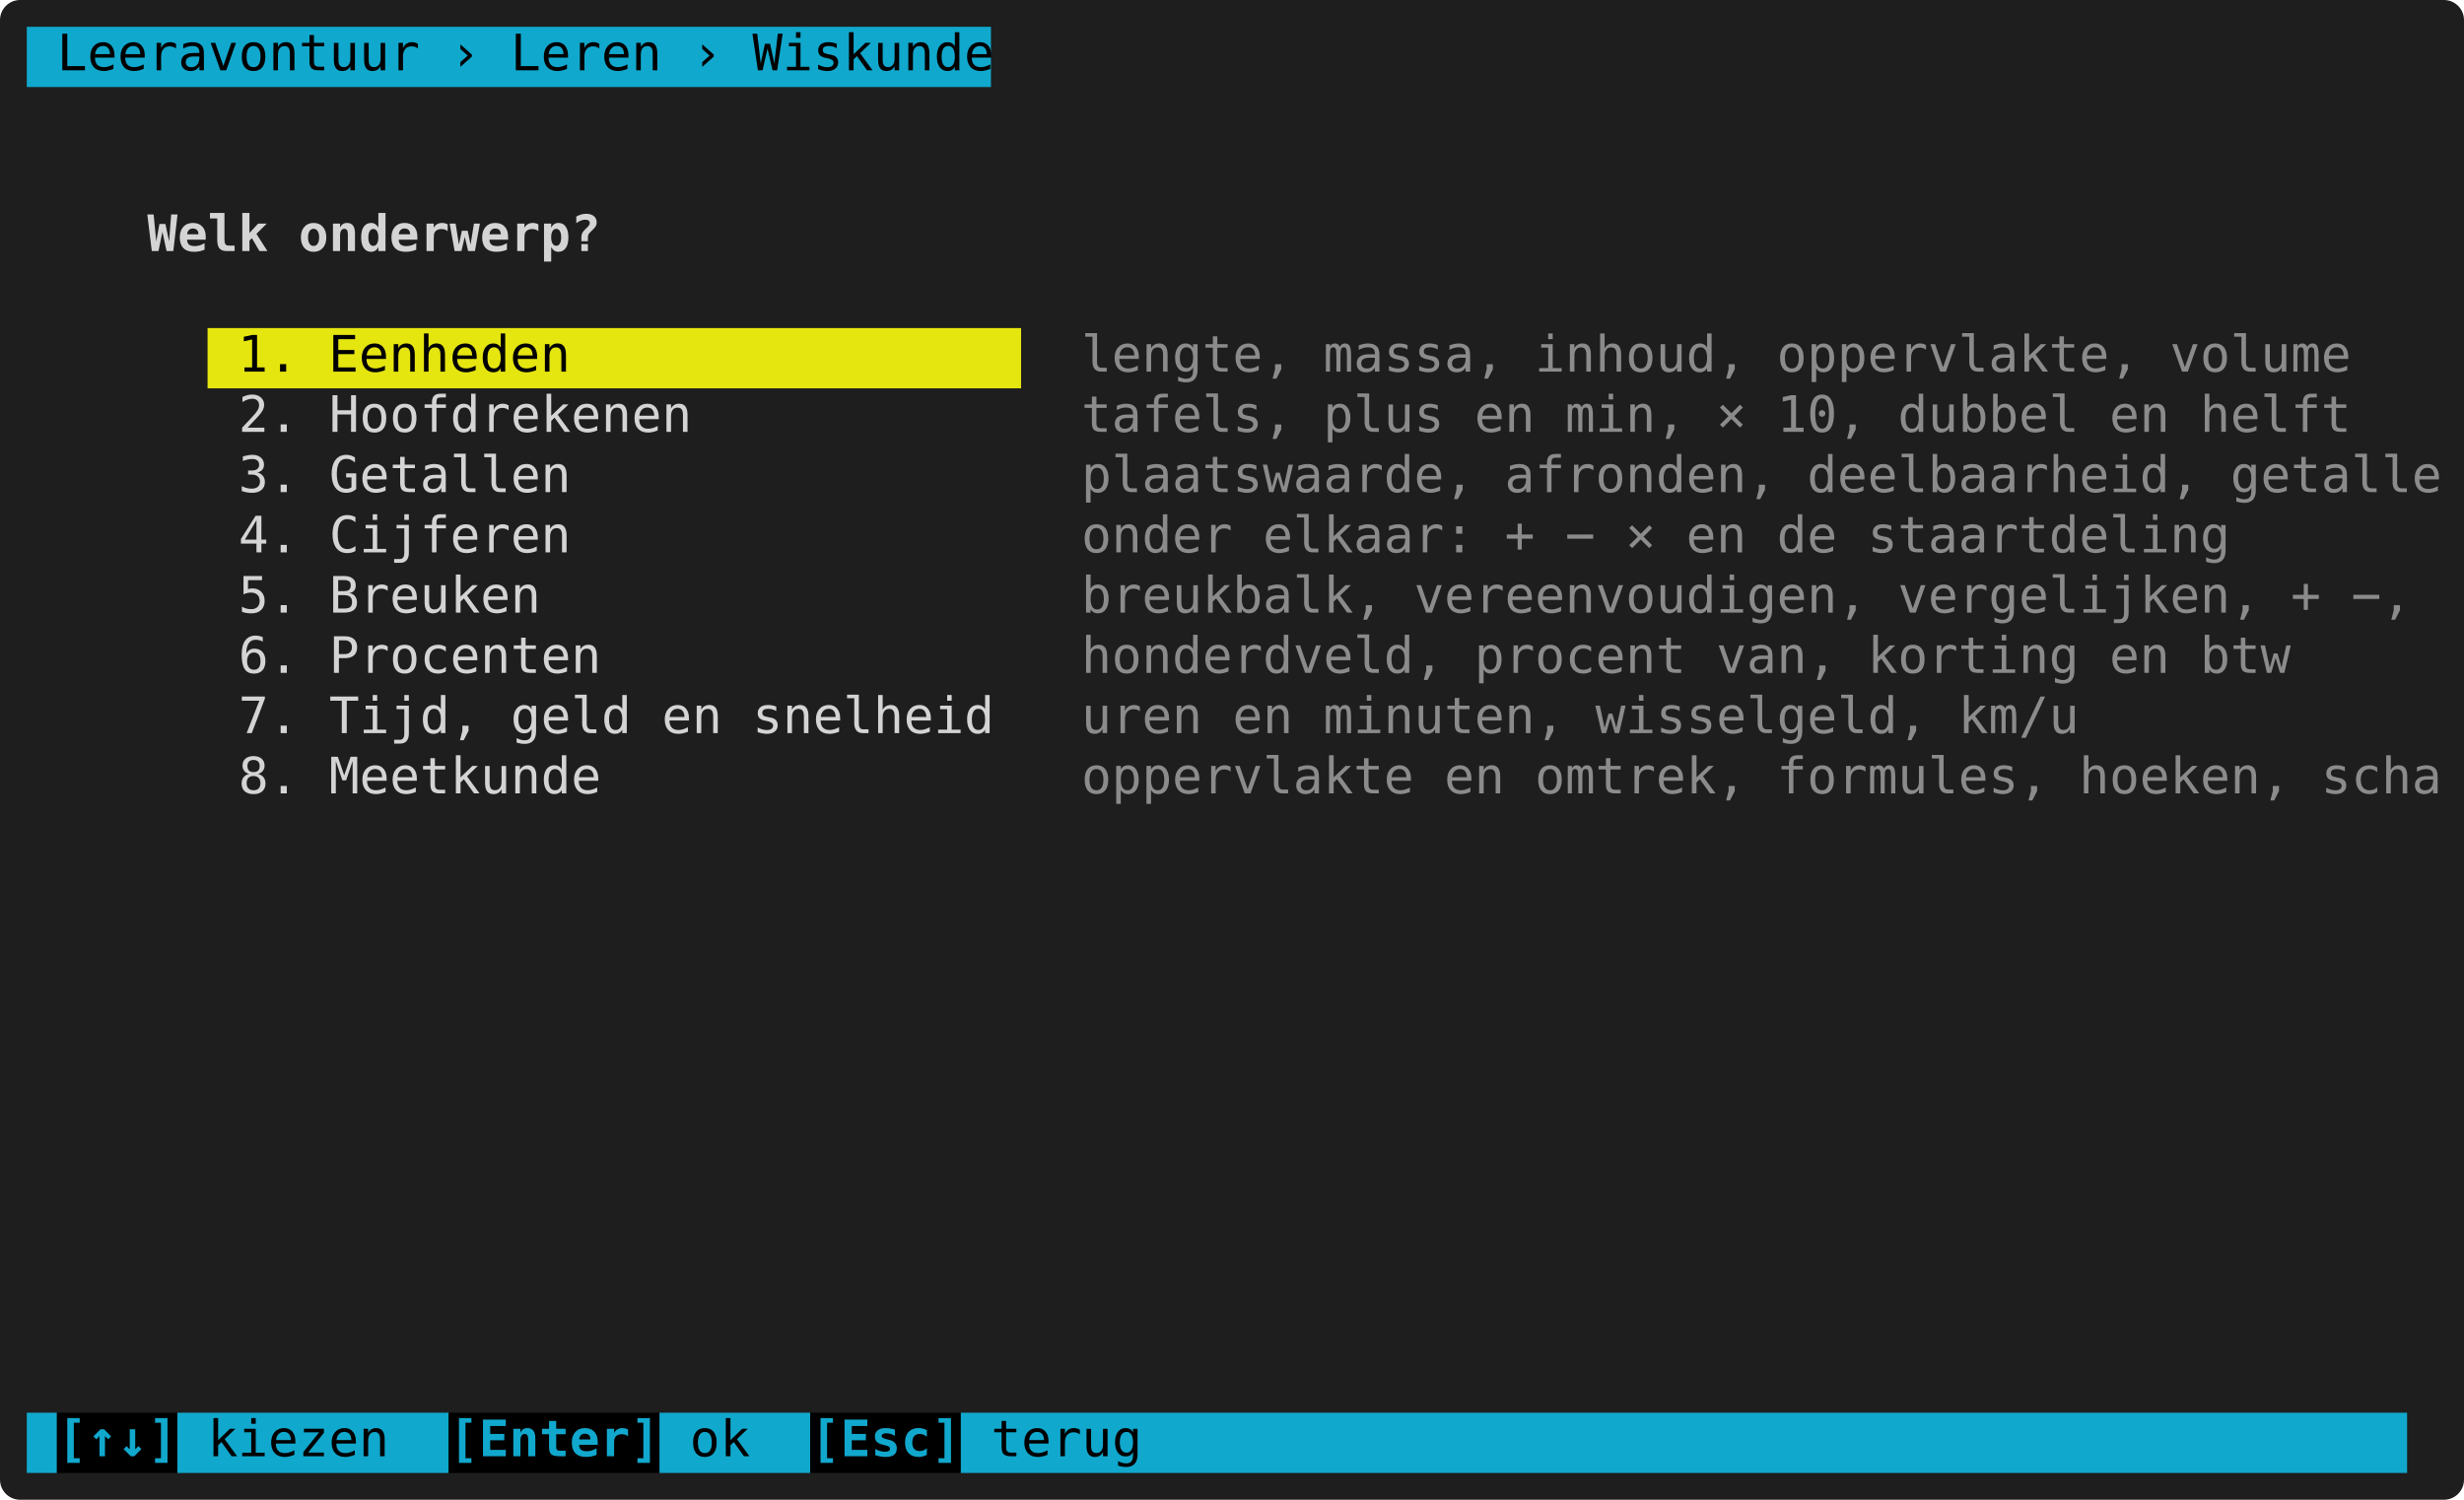
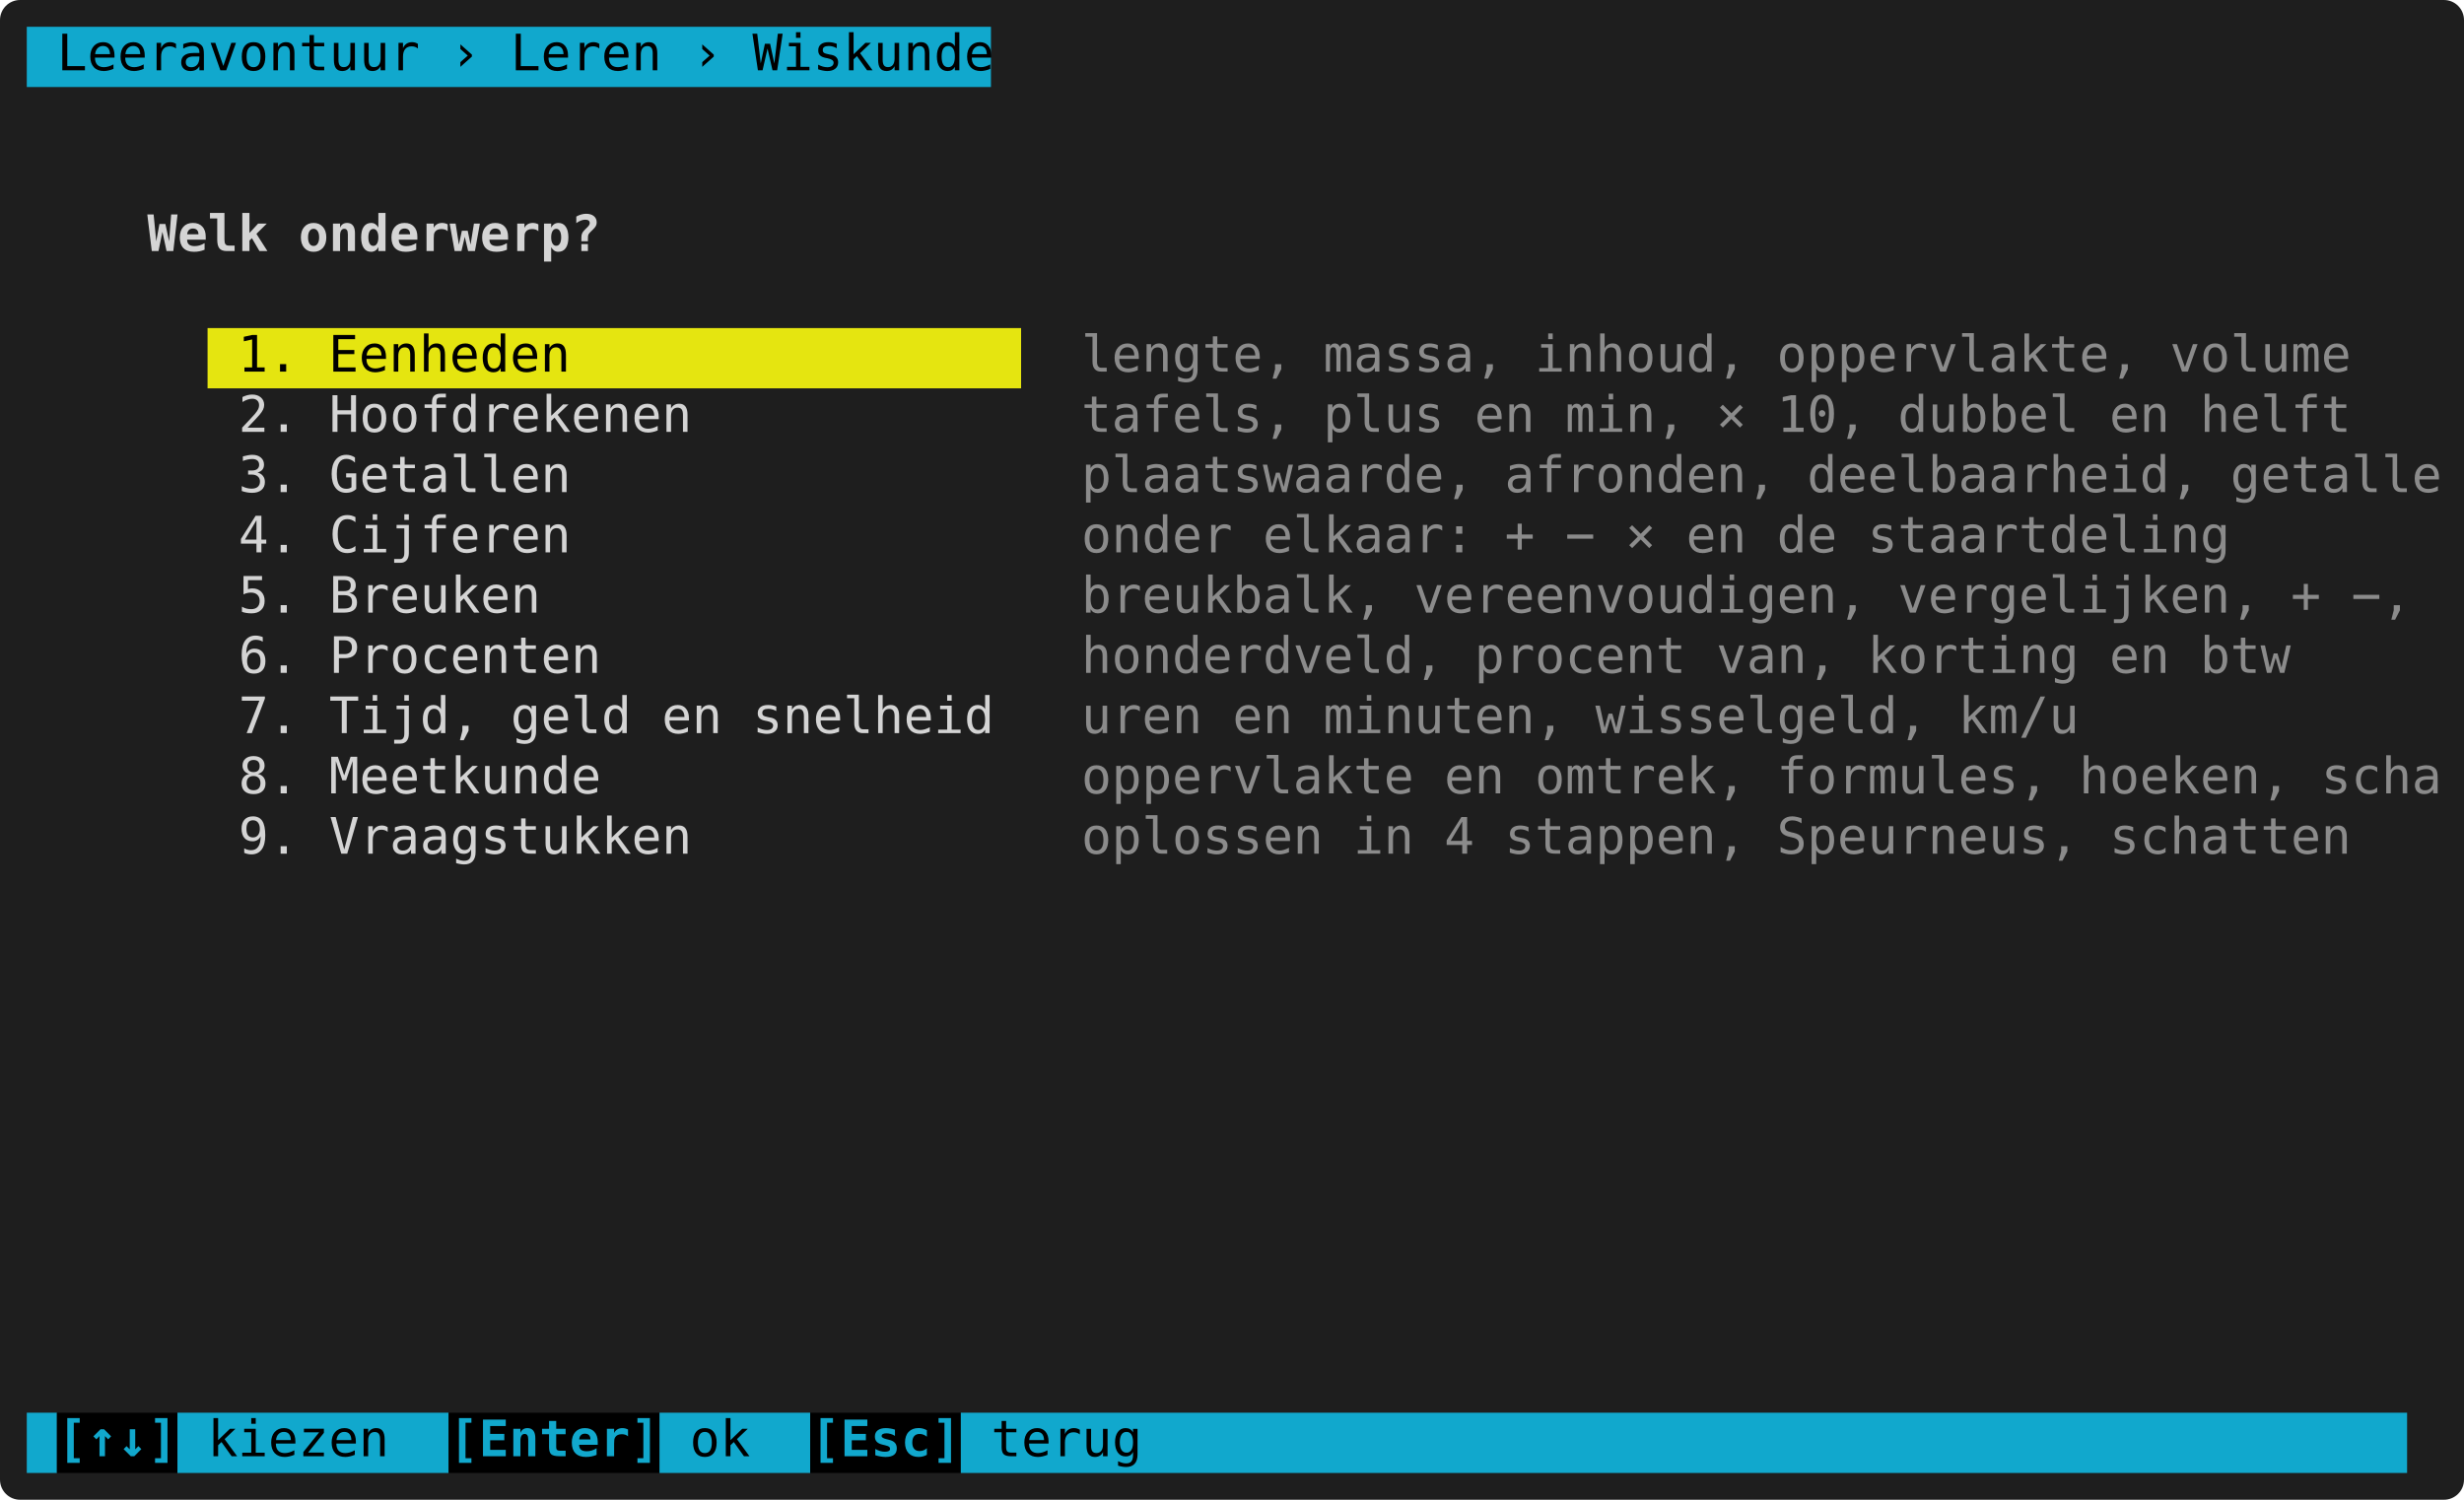
<svg xmlns="http://www.w3.org/2000/svg" width="736" height="448" viewBox="0 0 736 448" role="img" aria-label="De domeinen van Wiskunde">
  <rect width="736" height="448" rx="6" fill="#1e1e1e" />
  <g font-family="DejaVu Sans Mono, Menlo, Consolas, monospace" font-size="15">
    <rect x="8" y="8" width="288" height="18" fill="#11a8cd" />
    <text x="8" y="21" textLength="288" lengthAdjust="spacingAndGlyphs" xml:space="preserve" fill="#000000"> Leeravontuur › Leren › Wiskunde</text>
    <text x="44" y="75" textLength="135" lengthAdjust="spacingAndGlyphs" xml:space="preserve" fill="#d4d4d4" font-weight="bold">Welk onderwerp?</text>
    <rect x="62" y="98" width="243" height="18" fill="#e5e510" />
    <text x="62" y="111" textLength="243" lengthAdjust="spacingAndGlyphs" xml:space="preserve" fill="#000000"> 1. Eenheden               </text>
    <text x="323" y="111" textLength="378" lengthAdjust="spacingAndGlyphs" xml:space="preserve" fill="#d4d4d4" opacity="0.6">lengte, massa, inhoud, oppervlakte, volume</text>
    <text x="8" y="129" textLength="315" lengthAdjust="spacingAndGlyphs" xml:space="preserve" fill="#d4d4d4">       2. Hoofdrekenen             </text>
    <text x="323" y="129" textLength="378" lengthAdjust="spacingAndGlyphs" xml:space="preserve" fill="#d4d4d4" opacity="0.6">tafels, plus en min, × 10, dubbel en helft</text>
    <text x="8" y="147" textLength="315" lengthAdjust="spacingAndGlyphs" xml:space="preserve" fill="#d4d4d4">       3. Getallen                 </text>
    <text x="323" y="147" textLength="405" lengthAdjust="spacingAndGlyphs" xml:space="preserve" fill="#d4d4d4" opacity="0.6">plaatswaarde, afronden, deelbaarheid, getalle</text>
    <text x="8" y="165" textLength="315" lengthAdjust="spacingAndGlyphs" xml:space="preserve" fill="#d4d4d4">       4. Cijferen                 </text>
    <text x="323" y="165" textLength="342" lengthAdjust="spacingAndGlyphs" xml:space="preserve" fill="#d4d4d4" opacity="0.6">onder elkaar: + − × en de staartdeling</text>
    <text x="8" y="183" textLength="315" lengthAdjust="spacingAndGlyphs" xml:space="preserve" fill="#d4d4d4">       5. Breuken                  </text>
    <text x="323" y="183" textLength="396" lengthAdjust="spacingAndGlyphs" xml:space="preserve" fill="#d4d4d4" opacity="0.6">breukbalk, vereenvoudigen, vergelijken, + −,</text>
    <text x="8" y="201" textLength="315" lengthAdjust="spacingAndGlyphs" xml:space="preserve" fill="#d4d4d4">       6. Procenten                </text>
    <text x="323" y="201" textLength="360" lengthAdjust="spacingAndGlyphs" xml:space="preserve" fill="#d4d4d4" opacity="0.6">honderdveld, procent van, korting en btw</text>
    <text x="8" y="219" textLength="315" lengthAdjust="spacingAndGlyphs" xml:space="preserve" fill="#d4d4d4">       7. Tijd, geld en snelheid   </text>
    <text x="323" y="219" textLength="297" lengthAdjust="spacingAndGlyphs" xml:space="preserve" fill="#d4d4d4" opacity="0.6">uren en minuten, wisselgeld, km/u</text>
    <text x="8" y="237" textLength="315" lengthAdjust="spacingAndGlyphs" xml:space="preserve" fill="#d4d4d4">       8. Meetkunde                </text>
    <text x="323" y="237" textLength="405" lengthAdjust="spacingAndGlyphs" xml:space="preserve" fill="#d4d4d4" opacity="0.6">oppervlakte en omtrek, formules, hoeken, scha</text>
+     <text x="8" y="255" textLength="315" lengthAdjust="spacingAndGlyphs" xml:space="preserve" fill="#d4d4d4">       9. Vraagstukken             </text>
+     <text x="323" y="255" textLength="378" lengthAdjust="spacingAndGlyphs" xml:space="preserve" fill="#d4d4d4" opacity="0.6">oplossen in 4 stappen, Speurneus, schatten</text>
    <rect x="8" y="422" width="9" height="18" fill="#11a8cd" />
    <rect x="17" y="422" width="36" height="18" fill="#000000" />
    <rect x="53" y="422" width="81" height="18" fill="#11a8cd" />
    <rect x="134" y="422" width="63" height="18" fill="#000000" />
    <rect x="197" y="422" width="45" height="18" fill="#11a8cd" />
    <rect x="242" y="422" width="45" height="18" fill="#000000" />
    <rect x="287" y="422" width="432" height="18" fill="#11a8cd" />
    <text x="17" y="435" textLength="36" lengthAdjust="spacingAndGlyphs" xml:space="preserve" fill="#11a8cd" font-weight="bold">[↑↓]</text>
    <text x="53" y="435" textLength="81" lengthAdjust="spacingAndGlyphs" xml:space="preserve" fill="#000000"> kiezen  </text>
    <text x="134" y="435" textLength="63" lengthAdjust="spacingAndGlyphs" xml:space="preserve" fill="#11a8cd" font-weight="bold">[Enter]</text>
    <text x="197" y="435" textLength="45" lengthAdjust="spacingAndGlyphs" xml:space="preserve" fill="#000000"> ok  </text>
    <text x="242" y="435" textLength="45" lengthAdjust="spacingAndGlyphs" xml:space="preserve" fill="#11a8cd" font-weight="bold">[Esc]</text>
    <text x="287" y="435" textLength="432" lengthAdjust="spacingAndGlyphs" xml:space="preserve" fill="#000000"> terug                                          </text>
  </g>
</svg>
